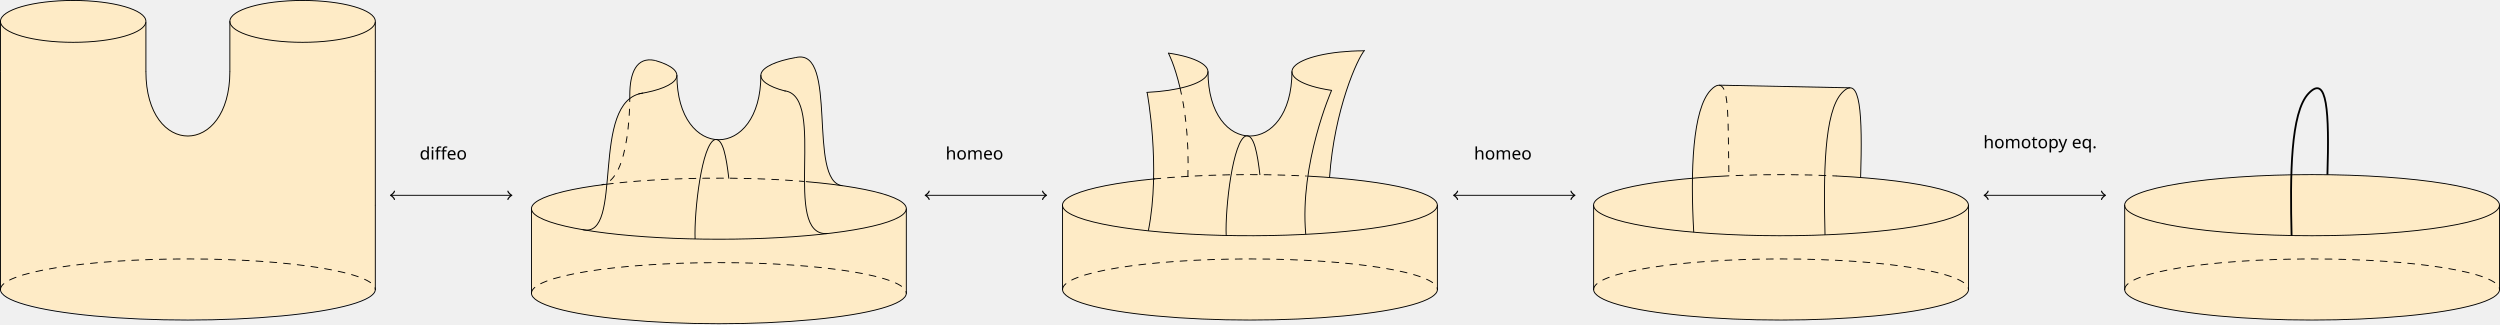
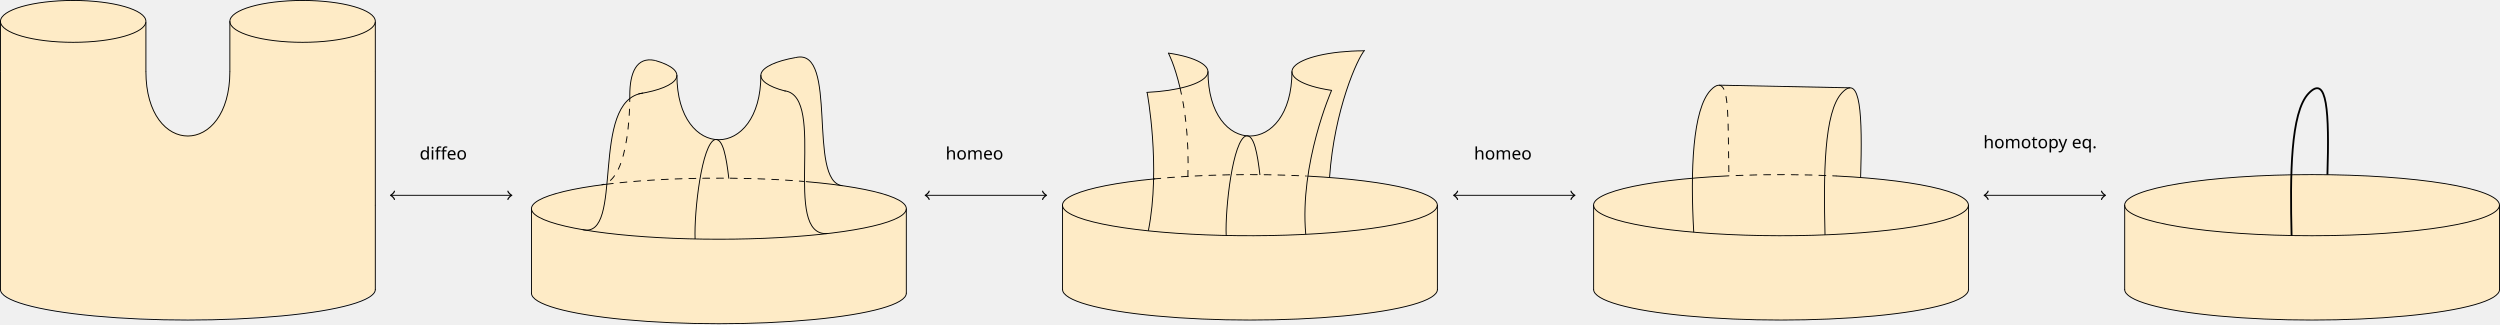
<svg xmlns="http://www.w3.org/2000/svg" width="381.303mm" height="49.446mm" viewBox="0 0 381.303 49.446" version="1.1" id="svg8">
  <defs id="defs2">
    <marker style="overflow:visible" id="marker1126" refX="0" refY="0" orient="auto">
      <path transform="matrix(-1.1,0,0,-1.1,-1.1,0)" d="M 8.719,4.034 -2.207,0.016 8.719,-4.002 c -1.745,2.372 -1.735,5.617 -6e-7,8.035 z" style="fill:#000000;fill-opacity:1;fill-rule:evenodd;stroke:#000000;stroke-width:0.625;stroke-linejoin:round;stroke-opacity:1" id="path1124" />
    </marker>
    <marker style="overflow:visible" id="marker3368" refX="0" refY="0" orient="auto">
      <path transform="matrix(-1.1,0,0,-1.1,-1.1,0)" d="M 8.719,4.034 -2.207,0.016 8.719,-4.002 c -1.745,2.372 -1.735,5.617 -6e-7,8.035 z" style="fill:#000000;fill-opacity:1;fill-rule:evenodd;stroke:#000000;stroke-width:0.625;stroke-linejoin:round;stroke-opacity:1" id="path3366" />
    </marker>
    <marker style="overflow:visible" id="marker2931" refX="0" refY="0" orient="auto">
      <path transform="matrix(-1.1,0,0,-1.1,-1.1,0)" d="M 8.719,4.034 -2.207,0.016 8.719,-4.002 c -1.745,2.372 -1.735,5.617 -6e-7,8.035 z" style="fill:#000000;fill-opacity:1;fill-rule:evenodd;stroke:#000000;stroke-width:0.625;stroke-linejoin:round;stroke-opacity:1" id="path2929" />
    </marker>
    <marker style="overflow:visible" id="marker1774" refX="0" refY="0" orient="auto">
      <path transform="matrix(-1.1,0,0,-1.1,-1.1,0)" d="M 8.719,4.034 -2.207,0.016 8.719,-4.002 c -1.745,2.372 -1.735,5.617 -6e-7,8.035 z" style="fill:#000000;fill-opacity:1;fill-rule:evenodd;stroke:#000000;stroke-width:0.625;stroke-linejoin:round;stroke-opacity:1" id="path1772" />
    </marker>
    <marker style="overflow:visible" id="marker4799" refX="0" refY="0" orient="auto">
      <path transform="matrix(-1.1,0,0,-1.1,-1.1,0)" d="M 8.719,4.034 -2.207,0.016 8.719,-4.002 c -1.745,2.372 -1.735,5.617 -6e-7,8.035 z" style="fill:#000000;fill-opacity:1;fill-rule:evenodd;stroke:#000000;stroke-width:0.625;stroke-linejoin:round;stroke-opacity:1" id="path4797" />
    </marker>
    <marker style="overflow:visible" id="marker4302" refX="0" refY="0" orient="auto">
      <path transform="matrix(-1.1,0,0,-1.1,-1.1,0)" d="M 8.719,4.034 -2.207,0.016 8.719,-4.002 c -1.745,2.372 -1.735,5.617 -6e-7,8.035 z" style="fill:#000000;fill-opacity:1;fill-rule:evenodd;stroke:#000000;stroke-width:0.625;stroke-linejoin:round;stroke-opacity:1" id="path4300" />
    </marker>
    <marker style="overflow:visible" id="marker3825" refX="0" refY="0" orient="auto">
      <path transform="matrix(-1.1,0,0,-1.1,-1.1,0)" d="M 8.719,4.034 -2.207,0.016 8.719,-4.002 c -1.745,2.372 -1.735,5.617 -6e-7,8.035 z" style="fill:#000000;fill-opacity:1;fill-rule:evenodd;stroke:#000000;stroke-width:0.625;stroke-linejoin:round;stroke-opacity:1" id="path3823" />
    </marker>
    <marker style="overflow:visible" id="marker5316" refX="0" refY="0" orient="auto">
      <path transform="matrix(-1.1,0,0,-1.1,-1.1,0)" d="M 8.719,4.034 -2.207,0.016 8.719,-4.002 c -1.745,2.372 -1.735,5.617 -6e-7,8.035 z" style="fill:#000000;fill-opacity:1;fill-rule:evenodd;stroke:#000000;stroke-width:0.625;stroke-linejoin:round;stroke-opacity:1" id="path5314" />
    </marker>
    <marker style="overflow:visible" id="marker5653" refX="0" refY="0" orient="auto">
      <path transform="matrix(-1.1,0,0,-1.1,-1.1,0)" d="M 8.719,4.034 -2.207,0.016 8.719,-4.002 c -1.745,2.372 -1.735,5.617 -6e-7,8.035 z" style="fill:#000000;fill-opacity:1;fill-rule:evenodd;stroke:#000000;stroke-width:0.625;stroke-linejoin:round;stroke-opacity:1" id="path5651" />
    </marker>
    <marker markerWidth="0.911" markerHeight="1.69" style="overflow:visible;stroke:#000000" refX="0" refY="0" orient="auto-start-reverse" id="marker-arrow-0.5308">
      <g id="g2045" transform="scale(2.153529)">
        <path id="path2043" style="fill:none;stroke:#000000;stroke-width:0.6;stroke-linecap:round;stroke-linejoin:round;stroke-miterlimit:10;stroke-dasharray:none;stroke-opacity:1" d="M -1.554,2.072 C -1.425,1.295 0,0.13 0.389,0 0,-0.13 -1.425,-1.295 -1.554,-2.072" />
      </g>
    </marker>
  </defs>
  <g id="layer1" transform="translate(-10.9938,-338.5305)">
    <path id="path2511" d="m 363.63,365.163 a 28.586,4.66 0 0 0 -28.586,4.66 28.586,4.66 0 0 0 0.01,0.048 v 12.813 a 28.586,4.66 0 0 0 14.293,4.036 28.586,4.66 0 0 0 28.586,0 28.586,4.66 0 0 0 14.293,-4.036 v -12.84 h -0.017 a 28.586,4.66 0 0 0 0.006,-0.021 28.586,4.66 0 0 0 -28.586,-4.66 z" style="color:#000000;overflow:visible;opacity:1;vector-effect:none;fill:#feebc6;fill-opacity:1;stroke:none;stroke-width:0.14;stroke-linecap:round;stroke-linejoin:miter;stroke-miterlimit:4;stroke-dasharray:none;stroke-dashoffset:0;stroke-opacity:1;marker-start:none;marker-end:none" />
    <path style="color:#000000;overflow:visible;opacity:1;vector-effect:none;fill:#feebc6;fill-opacity:1;stroke:none;stroke-width:0.531;stroke-linecap:butt;stroke-linejoin:miter;stroke-miterlimit:4;stroke-dasharray:none;stroke-dashoffset:0;stroke-opacity:1;marker-start:none;marker-end:none" d="m 990.979,49.113 c -0.155,0.015 -0.32,0.018 -0.49,0.037 -1.219,0.132 -2.647,1.032 -4.312,2.785 -7.338,7.723 -10.188,27.424 -10.541,50.824 a 108.043,17.613 0 0 0 -56.945,15.512 108.043,17.613 0 0 0 0.039,0.18 v 48.426 a 108.043,17.613 0 0 0 54.021,15.254 108.043,17.613 0 0 0 108.043,0 108.043,17.613 0 0 0 54.022,-15.254 v -48.527 h -0.062 a 108.043,17.613 0 0 0 0.023,-0.078 108.043,17.613 0 0 0 -62.207,-15.93 l 0.01,-0.014 c 0.92,-30.12 0.347,-51.685 -6.031,-51.682 v -0.025 z" transform="matrix(0.2645833,0,0,0.2645833,10.99157,338.5305)" id="path2253" />
    <path style="color:#000000;overflow:visible;opacity:1;vector-effect:none;fill:#feebc6;fill-opacity:1;stroke:none;stroke-width:0.531;stroke-linecap:round;stroke-linejoin:miter;stroke-miterlimit:4;stroke-dasharray:none;stroke-dashoffset:0;stroke-opacity:1;marker-start:none;marker-end:none" d="m 786.689,28.93 -0.623,0.352 c -19.267,0.08 -35.861,3.931 -40.225,9.332 -0.713,0.882 -1.053,1.768 -1.076,2.645 -0.054,49.443 -48.396,49.67 -48.396,-0.082 l -0.01,0.082 c -0.106,-4.443 -8.754,-8.582 -22.826,-10.654 0.015,0.023 3.48,6.388 6.707,20 l 0.029,0.242 c -5.449,1.228 -11.987,2.077 -19.148,2.41 l 0.154,0.004 c 0,0 4.312,23.075 3.727,49.93 a 108.043,17.613 0 0 0 -52.516,15.084 108.043,17.613 0 0 0 0.039,0.18 v 48.426 a 108.043,17.613 0 0 0 54.021,15.254 108.043,17.613 0 0 0 108.043,0 108.043,17.613 0 0 0 54.021,-15.254 v -48.527 h -0.062 a 108.043,17.613 0 0 0 0.023,-0.078 108.043,17.613 0 0 0 -62.145,-15.924 l 0.008,-0.021 c 2.741,-39.237 16.159,-68.89 20.254,-73.398 z m -41.924,12.328 c 4e-5,-0.028 0.002,-0.054 0.002,-0.082 l -0.016,0.301 c -0.003,-0.073 0.012,-0.146 0.014,-0.219 z" transform="matrix(0.2645833,0,0,0.2645833,10.99157,338.5305)" id="path2219" />
    <path id="path2197" style="color:#000000;overflow:visible;opacity:1;vector-effect:none;fill:#feebc6;fill-opacity:1;stroke:none;stroke-width:0.14;stroke-linecap:round;stroke-linejoin:miter;stroke-miterlimit:4;stroke-dasharray:none;stroke-dashoffset:0;stroke-opacity:1;marker-start:none;marker-end:none" d="m 149.227,383.246 c -2e-5,1.665 -5.449,3.203 -14.293,4.036 -8.845,0.832 -19.742,0.832 -28.586,0 -8.845,-0.832 -14.293,-2.371 -14.293,-4.036 v 0 l 0.003,-12.978 c 0.167,-1.398 4.197,-2.748 11.35,-3.629 l 0.149,0.006 c 0.458,-4.813 0.639,-10.736 3.402,-13.012 0.043,-0.035 0.086,-0.069 0.13,-0.103 l -0.037,0.044 c 0.003,-0.354 -0.001,-0.555 -0.001,-0.555 l -3.1e-4,2e-5 c 0.005,-3.35 0.994,-5.873 3.84,-5.273 l 0.08,0.023 c 2.01,0.576 3.158,1.346 3.258,2.148 0.023,0.189 0.011,0.069 0.011,0.069 0,13.171 12.805,13.104 12.805,0 l 0.04,-0.236 c 0.309,-1.006 2.255,-1.911 5.247,-2.44 l 0.059,-0.01 c 6.544,-1.503 1.681,18.943 7.088,19.552 0,0 -1.46,-0.215 0.266,0.038 5.903,0.864 9.357,2.096 9.482,3.393 m 10e-4,0.123 v 12.84 z m -57.173,12.84 3e-6,-6.522 z" />
    <g id="g2161" transform="matrix(0.6861434,0,0,0.68605,-7.242563,303.7366)" style="stroke-width:1.458">
      <path style="color:#000000;overflow:visible;opacity:1;vector-effect:none;fill:#feebc6;fill-opacity:1;stroke:none;stroke-width:0.205;stroke-linecap:round;stroke-linejoin:miter;stroke-miterlimit:4;stroke-dasharray:none;stroke-dashoffset:0;stroke-opacity:1;marker-start:none;marker-end:none" d="m 42.846,50.819 a 16.166,4.653 0 0 0 -16.135,4.469 h -0.032 v 11.123 29.763 18.715 c 9e-6,2.427 7.941,4.669 20.831,5.883 12.89,1.213 28.773,1.213 41.663,0 12.89,-1.213 20.831,-3.456 20.831,-5.883 V 96.174 66.411 55.471 A 16.166,4.653 0 0 0 93.84,50.819 16.166,4.653 0 0 0 77.703,55.307 h -0.029 v 0.164 10.939 c 0,19.1 -18.662,19.198 -18.662,0 V 55.546 h -0.013 a 16.166,4.653 0 0 0 0.013,-0.075 16.166,4.653 0 0 0 -16.165,-4.653 z" id="ellipse2153" />
    </g>
    <g id="g1942" transform="translate(0,6.0870947e-6)">
      <g style="fill:none;fill-opacity:1;stroke:#000000;stroke-width:0.205;stroke-dasharray:none;stroke-opacity:1;marker-start:none;marker-end:none" transform="matrix(0.6861434,0,0,0.6860499,-7.242562,208.5342)" id="g1395">
        <path style="color:#000000;overflow:visible;opacity:1;vector-effect:none;fill:none;fill-opacity:1;stroke:#000000;stroke-width:0.205;stroke-linecap:butt;stroke-linejoin:miter;stroke-miterlimit:4;stroke-dasharray:none;stroke-dashoffset:0;stroke-opacity:1;marker-start:none;marker-end:none" d="m 26.68,205.365 3e-6,29.763" id="path824" />
        <path style="color:#000000;overflow:visible;opacity:1;vector-effect:none;fill:none;fill-opacity:1;stroke:#000000;stroke-width:0.205;stroke-linecap:butt;stroke-linejoin:miter;stroke-miterlimit:4;stroke-dasharray:none;stroke-dashoffset:0;stroke-opacity:1;marker-start:none;marker-end:none" d="m 110.005,205.365 -1e-5,29.763" id="path826" />
        <path style="color:#000000;overflow:visible;opacity:1;vector-effect:none;fill:none;fill-opacity:1;stroke:#000000;stroke-width:0.205;stroke-linecap:butt;stroke-linejoin:miter;stroke-miterlimit:4;stroke-dasharray:none;stroke-dashoffset:0;stroke-opacity:1;marker-start:none;marker-end:none" d="m 59.012,205.365 c 0,19.198 18.662,19.1 18.662,0" id="path828" />
        <path style="color:#000000;overflow:visible;opacity:1;vector-effect:none;fill:none;fill-opacity:1;stroke:#000000;stroke-width:0.205;stroke-linecap:butt;stroke-linejoin:miter;stroke-miterlimit:4;stroke-dasharray:none;stroke-dashoffset:0;stroke-opacity:1;marker-start:none;marker-end:none" d="m 50.108,201.145 c 0,0 4e-6,1e-5 1.2e-5,3e-5" id="path852" />
        <path style="color:#000000;overflow:visible;opacity:1;vector-effect:none;fill:none;fill-opacity:1;stroke:#000000;stroke-width:0.205;stroke-linecap:butt;stroke-linejoin:miter;stroke-miterlimit:4;stroke-dasharray:none;stroke-dashoffset:0;stroke-opacity:1;marker-start:none;marker-end:none" d="m 93.84,200.642 c 0,0 0,0 0,0" id="path892" />
        <path style="color:#000000;overflow:visible;opacity:1;vector-effect:none;fill:none;fill-opacity:1;stroke:#000000;stroke-width:0.205;stroke-linecap:round;stroke-linejoin:miter;stroke-miterlimit:4;stroke-dasharray:none;stroke-dashoffset:0;stroke-opacity:1;marker-start:none;marker-end:none" d="m 26.68,235.128 -4e-6,18.716" id="path1229" />
        <path style="color:#000000;overflow:visible;opacity:1;vector-effect:none;fill:none;fill-opacity:1;stroke:#000000;stroke-width:0.205;stroke-linecap:round;stroke-linejoin:miter;stroke-miterlimit:4;stroke-dasharray:none;stroke-dashoffset:0;stroke-opacity:1;marker-start:none;marker-end:none" d="m 110.005,235.128 v 18.716" id="path1231" />
        <path style="color:#000000;overflow:visible;opacity:1;vector-effect:none;fill:none;fill-opacity:1;stroke:#000000;stroke-width:0.205;stroke-linecap:round;stroke-linejoin:miter;stroke-miterlimit:4;stroke-dasharray:none;stroke-dashoffset:0;stroke-opacity:1;marker-start:none;marker-end:none" d="M 26.68,205.365 V 194.242" id="path1233" />
        <path style="color:#000000;overflow:visible;opacity:1;vector-effect:none;fill:none;fill-opacity:1;stroke:#000000;stroke-width:0.205;stroke-linecap:round;stroke-linejoin:miter;stroke-miterlimit:4;stroke-dasharray:none;stroke-dashoffset:0;stroke-opacity:1;marker-start:none;marker-end:none" d="M 59.012,205.365 V 194.501" id="path1235" />
        <path style="color:#000000;overflow:visible;opacity:1;vector-effect:none;fill:none;fill-opacity:1;stroke:#000000;stroke-width:0.205;stroke-linecap:round;stroke-linejoin:miter;stroke-miterlimit:4;stroke-dasharray:none;stroke-dashoffset:0;stroke-opacity:1;marker-start:none;marker-end:none" d="M 77.674,205.365 V 194.262" id="path1237" />
        <path style="color:#000000;overflow:visible;opacity:1;vector-effect:none;fill:none;fill-opacity:1;stroke:#000000;stroke-width:0.205;stroke-linecap:round;stroke-linejoin:miter;stroke-miterlimit:4;stroke-dasharray:none;stroke-dashoffset:0;stroke-opacity:1;marker-start:none;marker-end:none" d="M 110.005,205.365 V 194.426" id="path1239" />
        <ellipse style="color:#000000;overflow:visible;opacity:1;vector-effect:none;fill:none;fill-opacity:1;stroke:#000000;stroke-width:0.205;stroke-linecap:round;stroke-linejoin:miter;stroke-miterlimit:4;stroke-dasharray:none;stroke-dashoffset:0;stroke-opacity:1;marker-start:none;marker-end:none" id="path1261" cx="42.846" cy="194.241" rx="16.166" ry="4.653" />
        <ellipse ry="4.653" rx="16.166" cy="194.241" cx="93.84" id="ellipse1263" style="color:#000000;overflow:visible;opacity:1;vector-effect:none;fill:none;fill-opacity:1;stroke:#000000;stroke-width:0.205;stroke-linecap:round;stroke-linejoin:miter;stroke-miterlimit:4;stroke-dasharray:none;stroke-dashoffset:0;stroke-opacity:1;marker-start:none;marker-end:none" />
        <path style="color:#000000;overflow:visible;opacity:1;vector-effect:none;fill:none;fill-opacity:1;stroke:#000000;stroke-width:0.205;stroke-linecap:round;stroke-linejoin:miter;stroke-miterlimit:4;stroke-dasharray:none;stroke-dashoffset:0;stroke-opacity:1;marker-start:none;marker-end:none" id="path1277" d="m 110.005,253.844 a 41.663,6.793 0 0 1 -20.831,5.883 41.663,6.793 0 0 1 -41.663,0 41.663,6.793 0 0 1 -20.831,-5.883" />
-         <path d="m 26.68,253.844 a 41.663,6.793 0 0 1 41.663,-6.793 41.663,6.793 0 0 1 41.663,6.793" id="path1279" style="color:#000000;overflow:visible;opacity:1;vector-effect:none;fill:none;fill-opacity:1;stroke:black;stroke-width:0.205;stroke-linecap:round;stroke-linejoin:miter;stroke-miterlimit:4;stroke-dasharray:1.535,1.535;stroke-dashoffset:0;stroke-opacity:1;marker-start:none;marker-end:none" />
      </g>
    </g>
    <g id="g1962" transform="translate(1.166096,0.5621461)">
      <path style="color:#000000;overflow:visible;opacity:1;vector-effect:none;fill:none;fill-opacity:1;stroke:#000000;stroke-width:0.14;stroke-linecap:butt;stroke-linejoin:miter;stroke-miterlimit:4;stroke-dasharray:none;stroke-dashoffset:0;stroke-opacity:1;marker-start:none;marker-end:none" d="m 113.072,349.425 c 0,13.171 12.805,13.104 12.805,0" id="path1426" />
      <path style="color:#000000;overflow:visible;opacity:1;vector-effect:none;fill:none;fill-opacity:1;stroke:#000000;stroke-width:0.14;stroke-linecap:butt;stroke-linejoin:miter;stroke-miterlimit:4;stroke-dasharray:none;stroke-dashoffset:0;stroke-opacity:1;marker-start:none;marker-end:none" d="m 129.488,351.818 c 6.593,0.838 -0.623,22.38 6.597,21.771" id="path1434" />
      <path style="color:#000000;overflow:visible;opacity:1;vector-effect:none;fill:none;fill-opacity:1;stroke:#000000;stroke-width:0.14;stroke-linecap:butt;stroke-linejoin:miter;stroke-miterlimit:4;stroke-dasharray:none;stroke-dashoffset:0;stroke-opacity:1;marker-start:none;marker-end:none" d="m 107.911,352.163 c -8.276,1.095 -2.771,22.309 -9.222,20.831" id="path1436" />
      <path style="color:#000000;overflow:visible;opacity:1;vector-effect:none;fill:none;fill-opacity:1;stroke:#000000;stroke-width:0.14;stroke-linecap:butt;stroke-linejoin:miter;stroke-miterlimit:4;stroke-dasharray:none;stroke-dashoffset:0;stroke-opacity:1;marker-start:none;marker-end:none" d="m 109.724,347.185 c -2.846,-0.6 -3.835,1.923 -3.84,5.273" id="path1440" />
      <path style="color:#000000;overflow:visible;opacity:1;vector-effect:none;fill:none;fill-opacity:1;stroke:#000000;stroke-width:0.14;stroke-linecap:butt;stroke-linejoin:miter;stroke-miterlimit:4;stroke-dasharray:none;stroke-dashoffset:0;stroke-opacity:1;marker-start:none;marker-end:none" d="m 138.311,366.29 c -5.408,-0.609 -0.545,-21.055 -7.088,-19.552" id="path1446" />
      <path style="color:#000000;overflow:visible;opacity:1;vector-effect:none;fill:#ffffff;fill-opacity:1;stroke:#000000;stroke-width:0.14;stroke-linecap:round;stroke-linejoin:miter;stroke-miterlimit:4;stroke-dasharray:none;stroke-dashoffset:0;stroke-opacity:1;marker-start:none;marker-end:none" d="m 90.888,369.844 -3e-6,12.84" id="path1450" />
      <path style="color:#000000;overflow:visible;opacity:1;vector-effect:none;fill:#ffffff;fill-opacity:1;stroke:#000000;stroke-width:0.14;stroke-linecap:round;stroke-linejoin:miter;stroke-miterlimit:4;stroke-dasharray:none;stroke-dashoffset:0;stroke-opacity:1;marker-start:none;marker-end:none" d="m 148.061,369.844 v 12.84" id="path1452" />
      <path style="color:#000000;overflow:visible;opacity:1;vector-effect:none;fill:none;fill-opacity:1;stroke:#000000;stroke-width:0.14;stroke-linecap:round;stroke-linejoin:miter;stroke-miterlimit:4;stroke-dasharray:none;stroke-dashoffset:0;stroke-opacity:1;marker-start:none;marker-end:none" id="path1466" d="m 148.061,382.684 a 28.586,4.66 0 0 1 -14.293,4.036 28.586,4.66 0 0 1 -28.586,0 28.586,4.66 0 0 1 -14.293,-4.036" />
-       <path d="m 90.888,382.684 a 28.586,4.66 0 0 1 28.586,-4.66 28.586,4.66 0 0 1 28.586,4.66" id="path1468" style="color:#000000;overflow:visible;opacity:1;vector-effect:none;fill:none;fill-opacity:1;stroke:#000000;stroke-width:0.14;stroke-linecap:round;stroke-linejoin:miter;stroke-miterlimit:4;stroke-dasharray:1.053, 1.053;stroke-dashoffset:0;stroke-opacity:1;marker-start:none;marker-end:none" />
      <path style="color:#000000;overflow:visible;opacity:1;vector-effect:none;fill:none;fill-opacity:1;stroke:#000000;stroke-width:0.14;stroke-linecap:butt;stroke-linejoin:miter;stroke-miterlimit:4;stroke-dasharray:none;stroke-dashoffset:0;stroke-opacity:1;marker-start:none;marker-end:none" d="m 118.919,359.246 c -2.061,0.53 -3.241,11.105 -3.075,15.176" id="path1470" />
      <path style="color:#000000;overflow:visible;opacity:1;vector-effect:none;fill:none;fill-opacity:1;stroke:#000000;stroke-width:0.14;stroke-linecap:butt;stroke-linejoin:miter;stroke-miterlimit:4;stroke-dasharray:none;stroke-dashoffset:0;stroke-opacity:1;marker-start:none;marker-end:none" d="m 118.919,359.246 c 1.194,-0.142 1.687,2.694 2.076,5.969" id="path1472" />
      <path d="m 132.793,365.672 a 28.586,4.66 0 0 1 14.688,5.057 28.586,4.66 0 0 1 -25.688,3.711 28.586,4.66 0 0 1 -29.031,-2.985 28.586,4.66 0 0 1 9.479,-5.378" id="path1586" style="color:#000000;overflow:visible;opacity:1;vector-effect:none;fill:none;fill-opacity:1;stroke:#000000;stroke-width:0.14;stroke-linecap:round;stroke-linejoin:miter;stroke-miterlimit:4;stroke-dasharray:none;stroke-dashoffset:0;stroke-opacity:1;marker-start:none;marker-end:none" />
      <path style="color:#000000;overflow:visible;opacity:1;vector-effect:none;fill:none;fill-opacity:1;stroke:#000000;stroke-width:0.14;stroke-linecap:round;stroke-linejoin:miter;stroke-miterlimit:4;stroke-dasharray:1.053, 1.053;stroke-dashoffset:0;stroke-opacity:1;marker-start:none;marker-end:none" id="path1596" d="m 102.3,366.07 a 28.586,4.66 0 0 1 30.096,-0.432" />
      <path style="color:#000000;overflow:visible;opacity:1;vector-effect:none;fill:none;fill-opacity:1;stroke:#000000;stroke-width:0.14;stroke-linecap:butt;stroke-linejoin:miter;stroke-miterlimit:4;stroke-dasharray:1.053, 1.053;stroke-dashoffset:0;stroke-opacity:1;marker-start:none;marker-end:none" d="m 105.883,352.458 c 0,0 0.236,12.958 -4.298,13.703" id="path1606" />
      <g transform="translate(0,149.0831)" id="g1753">
        <path id="ellipse1706" style="color:#000000;overflow:visible;opacity:1;vector-effect:none;fill:none;fill-opacity:1;stroke:#000000;stroke-width:0.14;stroke-linecap:round;stroke-linejoin:miter;stroke-miterlimit:4;stroke-dasharray:none;stroke-dashoffset:0;stroke-opacity:1;marker-start:none;marker-end:none" d="m 109.803,198.125 a 11.092,3.192 0 0 1 3.15,2.719 11.092,3.192 0 0 1 -5.701,2.35" />
      </g>
      <g id="g1759" transform="translate(34.9897,149.0831)">
        <path d="m 94.606,202.772 a 11.092,3.192 0 0 1 -3.679,-2.667 11.092,3.192 0 0 1 5.247,-2.44" style="color:#000000;overflow:visible;opacity:1;vector-effect:none;fill:none;fill-opacity:1;stroke:#000000;stroke-width:0.14;stroke-linecap:round;stroke-linejoin:miter;stroke-miterlimit:4;stroke-dasharray:none;stroke-dashoffset:0;stroke-opacity:1;marker-start:none;marker-end:none" id="path1755" />
      </g>
    </g>
    <g id="g1983" transform="translate(3.195225)">
      <path style="color:#000000;overflow:visible;opacity:1;vector-effect:none;fill:none;fill-opacity:1;stroke:#000000;stroke-width:0.14;stroke-linecap:butt;stroke-linejoin:miter;stroke-miterlimit:4;stroke-dasharray:none;stroke-dashoffset:0;stroke-opacity:1;marker-start:none;marker-end:none" d="m 192.044,349.425 c 0,13.171 12.805,13.104 12.805,0" id="path1536" />
      <path style="color:#000000;overflow:visible;opacity:1;vector-effect:none;fill:none;fill-opacity:1;stroke:#000000;stroke-width:0.14;stroke-linecap:butt;stroke-linejoin:miter;stroke-miterlimit:4;stroke-dasharray:none;stroke-dashoffset:0;stroke-opacity:1;marker-start:none;marker-end:none" d="m 210.894,352.311 c 0,0 -4.91,11.138 -3.94,21.939" id="path1544" />
      <path style="color:#000000;overflow:visible;opacity:1;vector-effect:none;fill:none;fill-opacity:1;stroke:#000000;stroke-width:0.14;stroke-linecap:butt;stroke-linejoin:miter;stroke-miterlimit:4;stroke-dasharray:none;stroke-dashoffset:0;stroke-opacity:1;marker-start:none;marker-end:none" d="m 182.759,352.622 c 0,0 2.124,11.34 0.19,21.1" id="path1546" />
      <path style="color:#000000;overflow:visible;opacity:1;vector-effect:none;fill:none;fill-opacity:1;stroke:#000000;stroke-width:0.14;stroke-linecap:butt;stroke-linejoin:miter;stroke-miterlimit:4;stroke-dasharray:1.053, 1.053;stroke-dashoffset:0;stroke-opacity:1;marker-start:none;marker-end:none" d="m 187.777,351.919 c 0.743,3.135 1.387,7.648 1.199,13.57" id="path1548" />
      <path style="color:#000000;overflow:visible;opacity:1;vector-effect:none;fill:none;fill-opacity:1;stroke:#000000;stroke-width:0.14;stroke-linecap:butt;stroke-linejoin:miter;stroke-miterlimit:4;stroke-dasharray:none;stroke-dashoffset:0;stroke-opacity:1;marker-start:none;marker-end:none" d="m 186.002,346.628 c 0.004,0.006 0.921,1.69 1.774,5.291" id="path1550" />
      <path style="color:#000000;overflow:visible;opacity:1;vector-effect:none;fill:none;fill-opacity:1;stroke:#000000;stroke-width:0.14;stroke-linecap:butt;stroke-linejoin:miter;stroke-miterlimit:4;stroke-dasharray:none;stroke-dashoffset:0;stroke-opacity:1;marker-start:none;marker-end:none" d="m 215.941,346.185 c 0,0 0,0 0,0" id="path1554" />
      <path style="color:#000000;overflow:visible;opacity:1;vector-effect:none;fill:none;fill-opacity:1;stroke:#000000;stroke-width:0.14;stroke-linecap:butt;stroke-linejoin:miter;stroke-miterlimit:4;stroke-dasharray:none;stroke-dashoffset:0;stroke-opacity:1;marker-start:none;marker-end:none" d="m 210.583,365.605 c 0.725,-10.381 4.275,-18.227 5.359,-19.42" id="path1556" />
      <path style="color:#000000;overflow:visible;opacity:1;vector-effect:none;fill:#ffffff;fill-opacity:1;stroke:#000000;stroke-width:0.14;stroke-linecap:round;stroke-linejoin:miter;stroke-miterlimit:4;stroke-dasharray:none;stroke-dashoffset:0;stroke-opacity:1;marker-start:none;marker-end:none" d="m 169.86,369.844 -10e-6,12.84" id="path1560" />
      <path style="color:#000000;overflow:visible;opacity:1;vector-effect:none;fill:#ffffff;fill-opacity:1;stroke:#000000;stroke-width:0.14;stroke-linecap:round;stroke-linejoin:miter;stroke-miterlimit:4;stroke-dasharray:none;stroke-dashoffset:0;stroke-opacity:1;marker-start:none;marker-end:none" d="m 227.033,369.844 v 12.84" id="path1562" />
      <path style="color:#000000;overflow:visible;opacity:1;vector-effect:none;fill:none;fill-opacity:1;stroke:#000000;stroke-width:0.14;stroke-linecap:round;stroke-linejoin:miter;stroke-miterlimit:4;stroke-dasharray:none;stroke-dashoffset:0;stroke-opacity:1;marker-start:none;marker-end:none" id="path1576" d="m 227.033,382.684 a 28.586,4.66 0 0 1 -14.293,4.036 28.586,4.66 0 0 1 -28.586,0 28.586,4.66 0 0 1 -14.293,-4.036" />
-       <path d="m 169.86,382.684 a 28.586,4.66 0 0 1 28.586,-4.66 28.586,4.66 0 0 1 28.586,4.66" id="path1578" style="color:#000000;overflow:visible;opacity:1;vector-effect:none;fill:none;fill-opacity:1;stroke:#000000;stroke-width:0.14;stroke-linecap:round;stroke-linejoin:miter;stroke-miterlimit:4;stroke-dasharray:1.053, 1.053;stroke-dashoffset:0;stroke-opacity:1;marker-start:none;marker-end:none" />
      <path style="color:#000000;overflow:visible;opacity:1;vector-effect:none;fill:none;fill-opacity:1;stroke:#000000;stroke-width:0.14;stroke-linecap:butt;stroke-linejoin:miter;stroke-miterlimit:4;stroke-dasharray:none;stroke-dashoffset:0;stroke-opacity:1;marker-start:none;marker-end:none" d="m 197.891,359.246 c -2.061,0.53 -3.241,11.105 -3.075,15.176" id="path1580" />
      <path style="color:#000000;overflow:visible;opacity:1;vector-effect:none;fill:none;fill-opacity:1;stroke:#000000;stroke-width:0.14;stroke-linecap:butt;stroke-linejoin:miter;stroke-miterlimit:4;stroke-dasharray:none;stroke-dashoffset:0;stroke-opacity:1;marker-start:none;marker-end:none" d="m 197.891,359.246 c 1.194,-0.142 1.687,2.694 2.076,5.969" id="path1582" />
      <path style="color:#000000;overflow:visible;opacity:1;vector-effect:none;fill:none;fill-opacity:1;stroke:#000000;stroke-width:0.14;stroke-linecap:round;stroke-linejoin:miter;stroke-miterlimit:4;stroke-dasharray:none;stroke-dashoffset:0;stroke-opacity:1;marker-start:none;marker-end:none" id="path1586-2" d="m 207.278,365.392 a 28.586,4.66 0 0 1 19.594,4.91 28.586,4.66 0 0 1 -25.33,4.154 28.586,4.66 0 0 1 -30.236,-3.164 28.586,4.66 0 0 1 12.626,-5.484" />
      <path d="m 183.781,365.822 a 28.586,4.66 0 0 1 23.27,-0.442" id="path1596-6" style="color:#000000;overflow:visible;opacity:1;vector-effect:none;fill:none;fill-opacity:1;stroke:#000000;stroke-width:0.14;stroke-linecap:round;stroke-linejoin:miter;stroke-miterlimit:4;stroke-dasharray:1.053, 1.053;stroke-dashoffset:0;stroke-opacity:1;marker-start:none;marker-end:none" />
      <g id="g1765" transform="translate(78.97327,149.0831)">
        <path d="m 107.029,197.545 a 11.092,3.192 0 0 1 5.903,3.339 11.092,3.192 0 0 1 -9.187,2.654" style="color:#000000;overflow:visible;opacity:1;vector-effect:none;fill:none;fill-opacity:1;stroke:#000000;stroke-width:0.14;stroke-linecap:round;stroke-linejoin:miter;stroke-miterlimit:4;stroke-dasharray:none;stroke-dashoffset:0;stroke-opacity:1;marker-start:none;marker-end:none" id="path1761" />
      </g>
      <g transform="translate(113.9618,149.0831)" id="g1771">
        <path id="path1767" style="color:#000000;overflow:visible;opacity:1;vector-effect:none;fill:none;fill-opacity:1;stroke:#000000;stroke-width:0.14;stroke-linecap:round;stroke-linejoin:miter;stroke-miterlimit:4;stroke-dasharray:none;stroke-dashoffset:0;stroke-opacity:1;marker-start:none;marker-end:none" d="m 96.939,203.231 a 11.092,3.192 0 0 1 -5.767,-3.567 11.092,3.192 0 0 1 10.643,-2.469" />
      </g>
    </g>
    <g id="g1995" transform="translate(-0.8475159)">
      <path id="path1831" d="m 254.903,369.844 -1e-5,12.84" style="color:#000000;overflow:visible;opacity:1;vector-effect:none;fill:#ffffff;fill-opacity:1;stroke:#000000;stroke-width:0.14;stroke-linecap:round;stroke-linejoin:miter;stroke-miterlimit:4;stroke-dasharray:none;stroke-dashoffset:0;stroke-opacity:1;marker-start:none;marker-end:none" />
      <path id="path1833" d="m 312.076,369.844 v 12.84" style="color:#000000;overflow:visible;opacity:1;vector-effect:none;fill:#ffffff;fill-opacity:1;stroke:#000000;stroke-width:0.14;stroke-linecap:round;stroke-linejoin:miter;stroke-miterlimit:4;stroke-dasharray:none;stroke-dashoffset:0;stroke-opacity:1;marker-start:none;marker-end:none" />
      <path d="m 312.076,382.684 a 28.586,4.66 0 0 1 -14.293,4.036 28.586,4.66 0 0 1 -28.586,0 28.586,4.66 0 0 1 -14.293,-4.036" id="path1835" style="color:#000000;overflow:visible;opacity:1;vector-effect:none;fill:none;fill-opacity:1;stroke:#000000;stroke-width:0.14;stroke-linecap:round;stroke-linejoin:miter;stroke-miterlimit:4;stroke-dasharray:none;stroke-dashoffset:0;stroke-opacity:1;marker-start:none;marker-end:none" />
-       <path style="color:#000000;overflow:visible;opacity:1;vector-effect:none;fill:none;fill-opacity:1;stroke:#000000;stroke-width:0.14;stroke-linecap:round;stroke-linejoin:miter;stroke-miterlimit:4;stroke-dasharray:1.053, 1.053;stroke-dashoffset:0;stroke-opacity:1;marker-start:none;marker-end:none" id="path1837" d="m 254.903,382.684 a 28.586,4.66 0 0 1 28.586,-4.66 28.586,4.66 0 0 1 28.586,4.66" />
      <path d="m 291.927,365.371 a 28.586,4.66 0 0 1 19.798,5.17 28.586,4.66 0 0 1 -28.509,3.942 28.586,4.66 0 0 1 -28.058,-4.027 28.586,4.66 0 0 1 20.379,-5.109" id="path1843" style="color:#000000;overflow:visible;opacity:1;vector-effect:none;fill:none;fill-opacity:1;stroke:#000000;stroke-width:0.14;stroke-linecap:round;stroke-linejoin:miter;stroke-miterlimit:4;stroke-dasharray:none;stroke-dashoffset:0;stroke-opacity:1;marker-start:none;marker-end:none" />
      <path id="path1855" d="m 290.195,374.353 c -0.224,-9.235 -0.171,-18.767 2.593,-21.676 2.853,-3.003 3.131,3.323 2.838,12.928" style="color:#000000;overflow:visible;opacity:1;vector-effect:none;fill:none;fill-opacity:1;stroke:#000000;stroke-width:0.14;stroke-linecap:butt;stroke-linejoin:miter;stroke-miterlimit:4;stroke-dasharray:none;stroke-dashoffset:0;stroke-opacity:1;marker-start:none;marker-end:none" />
      <path style="color:#000000;overflow:visible;opacity:1;vector-effect:none;fill:none;fill-opacity:1;stroke:#000000;stroke-width:0.14;stroke-linecap:round;stroke-linejoin:miter;stroke-miterlimit:4;stroke-dasharray:1.053, 1.053;stroke-dashoffset:0;stroke-opacity:1;marker-start:none;marker-end:none" id="path1861" d="m 276.629,365.299 a 28.586,4.66 0 0 1 15.241,0.069" />
      <path id="path1871" d="m 274.034,351.52 19.996,0.405" style="color:#000000;overflow:visible;opacity:1;vector-effect:none;fill:none;fill-opacity:1;stroke:#000000;stroke-width:0.14;stroke-linecap:butt;stroke-linejoin:miter;stroke-miterlimit:4;stroke-dasharray:none;stroke-dashoffset:0;stroke-opacity:1;marker-start:none;marker-end:none" />
      <path transform="matrix(0.2645833,0,0,0.2645833,10.99157,338.5305)" id="path1896" d="m 994.188,49.137 c 6.116,0.353 5.015,20.741 5.667,52.216" style="color:#000000;overflow:visible;opacity:1;vector-effect:none;fill:none;fill-opacity:1;stroke:#000000;stroke-width:0.531;stroke-linecap:butt;stroke-linejoin:miter;stroke-miterlimit:4;stroke-dasharray:3.981, 3.981;stroke-dashoffset:0;stroke-opacity:1;marker-start:none;marker-end:none" />
      <path transform="matrix(0.2645833,0,0,0.2645833,10.99157,338.5305)" id="path1891" d="m 979.58,133.861 c -2.021,-35.689 -0.648,-70.93 9.799,-81.926 1.666,-1.753 3.093,-2.652 4.313,-2.784 0.171,-0.018 0.336,-0.023 0.497,-0.014" style="color:#000000;overflow:visible;opacity:1;vector-effect:none;fill:none;fill-opacity:1;stroke:#000000;stroke-width:0.531;stroke-linecap:butt;stroke-linejoin:miter;stroke-miterlimit:4;stroke-dasharray:none;stroke-dashoffset:0;stroke-opacity:1;marker-start:none;marker-end:none" />
    </g>
    <g id="g2003" transform="translate(1.6158997e-5)">
      <path style="color:#000000;overflow:visible;opacity:1;vector-effect:none;fill:#ffffff;fill-opacity:1;stroke:#000000;stroke-width:0.14;stroke-linecap:round;stroke-linejoin:miter;stroke-miterlimit:4;stroke-dasharray:none;stroke-dashoffset:0;stroke-opacity:1;marker-start:none;marker-end:none" d="m 335.054,369.844 -1e-5,12.84" id="path1906" />
      <path style="color:#000000;overflow:visible;opacity:1;vector-effect:none;fill:#ffffff;fill-opacity:1;stroke:#000000;stroke-width:0.14;stroke-linecap:round;stroke-linejoin:miter;stroke-miterlimit:4;stroke-dasharray:none;stroke-dashoffset:0;stroke-opacity:1;marker-start:none;marker-end:none" d="m 392.226,369.844 v 12.84" id="path1908" />
      <path style="color:#000000;overflow:visible;opacity:1;vector-effect:none;fill:none;fill-opacity:1;stroke:#000000;stroke-width:0.14;stroke-linecap:round;stroke-linejoin:miter;stroke-miterlimit:4;stroke-dasharray:none;stroke-dashoffset:0;stroke-opacity:1;marker-start:none;marker-end:none" id="path1910" d="m 392.226,382.684 a 28.586,4.66 0 0 1 -14.293,4.036 28.586,4.66 0 0 1 -28.586,0 28.586,4.66 0 0 1 -14.293,-4.036" />
-       <path d="m 335.054,382.684 a 28.586,4.66 0 0 1 28.586,-4.66 28.586,4.66 0 0 1 28.586,4.66" id="path1912" style="color:#000000;overflow:visible;opacity:1;vector-effect:none;fill:none;fill-opacity:1;stroke:#000000;stroke-width:0.14;stroke-linecap:round;stroke-linejoin:miter;stroke-miterlimit:4;stroke-dasharray:1.053, 1.053;stroke-dashoffset:0;stroke-opacity:1;marker-start:none;marker-end:none" />
      <ellipse ry="4.66" rx="28.586" cy="369.823" cx="363.63" style="color:#000000;overflow:visible;opacity:1;vector-effect:none;fill:none;fill-opacity:1;stroke:#000000;stroke-width:0.14;stroke-linecap:round;stroke-linejoin:miter;stroke-miterlimit:4;stroke-dasharray:none;stroke-dashoffset:0;stroke-opacity:1;marker-start:none;marker-end:none" id="path1914" />
      <path style="color:#000000;overflow:visible;opacity:1;vector-effect:none;fill:none;fill-opacity:1;stroke:#000000;stroke-width:0.281;stroke-linecap:butt;stroke-linejoin:miter;stroke-miterlimit:4;stroke-dasharray:none;stroke-dashoffset:0;stroke-opacity:1;marker-start:none;marker-end:none" d="m 360.509,374.456 c -0.224,-9.235 -0.171,-18.767 2.593,-21.676 2.853,-3.003 3.166,2.794 2.873,12.399" id="path1916" />
    </g>
    <text y="362.866" x="161.351" style="font-size:2.646px;font-family:'Iosevka Term';-inkscape-font-specification:'Iosevka Term, Normal';text-align:center;text-anchor:middle;fill:#000000;fill-opacity:1;stroke:none;stroke-width:0.265" xml:space="preserve" id="text2021">
      <tspan style="text-align:center;text-anchor:middle;stroke-width:0.265" y="362.866" x="161.351" id="tspan2019">homeo</tspan>
    </text>
    <text id="text2025" xml:space="preserve" style="font-size:2.646px;font-family:'Iosevka Term';-inkscape-font-specification:'Iosevka Term, Normal';text-align:center;text-anchor:middle;fill:#000000;fill-opacity:1;stroke:none;stroke-width:0.265" x="241.944" y="362.866">
      <tspan id="tspan2023" x="241.944" y="362.866" style="text-align:center;text-anchor:middle;stroke-width:0.265">homeo</tspan>
    </text>
    <text y="361.141" x="323.88" style="font-size:2.646px;font-family:'Iosevka Term';-inkscape-font-specification:'Iosevka Term, Normal';text-align:center;text-anchor:middle;fill:#000000;fill-opacity:1;stroke:none;stroke-width:0.265" xml:space="preserve" id="text2029">
      <tspan style="text-align:center;text-anchor:middle;stroke-width:0.265" y="361.141" x="323.88" id="tspan2027">homotopy eq.</tspan>
    </text>
    <path style="color:#000000;overflow:visible;opacity:1;vector-effect:none;fill:none;fill-opacity:1;stroke:#000000;stroke-width:0.14;stroke-linecap:butt;stroke-linejoin:miter;stroke-miterlimit:4;stroke-dasharray:none;stroke-dashoffset:0;stroke-opacity:1;marker-start:url(#marker-arrow-0.5308);marker-end:url(#marker-arrow-0.5308)" d="M 70.681,368.319 H 88.932" id="path2041" />
    <path id="path2121" d="m 152.236,368.319 h 18.25" style="color:#000000;overflow:visible;opacity:1;vector-effect:none;fill:none;fill-opacity:1;stroke:#000000;stroke-width:0.14;stroke-linecap:butt;stroke-linejoin:miter;stroke-miterlimit:4;stroke-dasharray:none;stroke-dashoffset:0;stroke-opacity:1;marker-start:url(#marker-arrow-0.5308);marker-end:url(#marker-arrow-0.5308)" />
    <path style="color:#000000;overflow:visible;opacity:1;vector-effect:none;fill:none;fill-opacity:1;stroke:#000000;stroke-width:0.14;stroke-linecap:butt;stroke-linejoin:miter;stroke-miterlimit:4;stroke-dasharray:none;stroke-dashoffset:0;stroke-opacity:1;marker-start:url(#marker-arrow-0.5308);marker-end:url(#marker-arrow-0.5308)" d="m 232.829,368.319 h 18.25" id="path2123" />
    <path id="path2125" d="m 313.746,368.319 h 18.25" style="color:#000000;overflow:visible;opacity:1;vector-effect:none;fill:none;fill-opacity:1;stroke:#000000;stroke-width:0.14;stroke-linecap:butt;stroke-linejoin:miter;stroke-miterlimit:4;stroke-dasharray:none;stroke-dashoffset:0;stroke-opacity:1;marker-start:url(#marker-arrow-0.5308);marker-end:url(#marker-arrow-0.5308)" />
    <text id="text2129" xml:space="preserve" style="font-size:2.646px;font-family:'Iosevka Term';-inkscape-font-specification:'Iosevka Term, Normal';text-align:center;text-anchor:middle;fill:#000000;fill-opacity:1;stroke:none;stroke-width:0.265" x="80.33" y="362.866">
      <tspan id="tspan2127" x="80.33" y="362.866" style="text-align:center;text-anchor:middle;stroke-width:0.265">diffeo</tspan>
    </text>
    <g transform="translate(0,95.20249)" id="g2163" />
    <g transform="translate(117.1571,244.2856)" id="g2239" />
  </g>
</svg>
